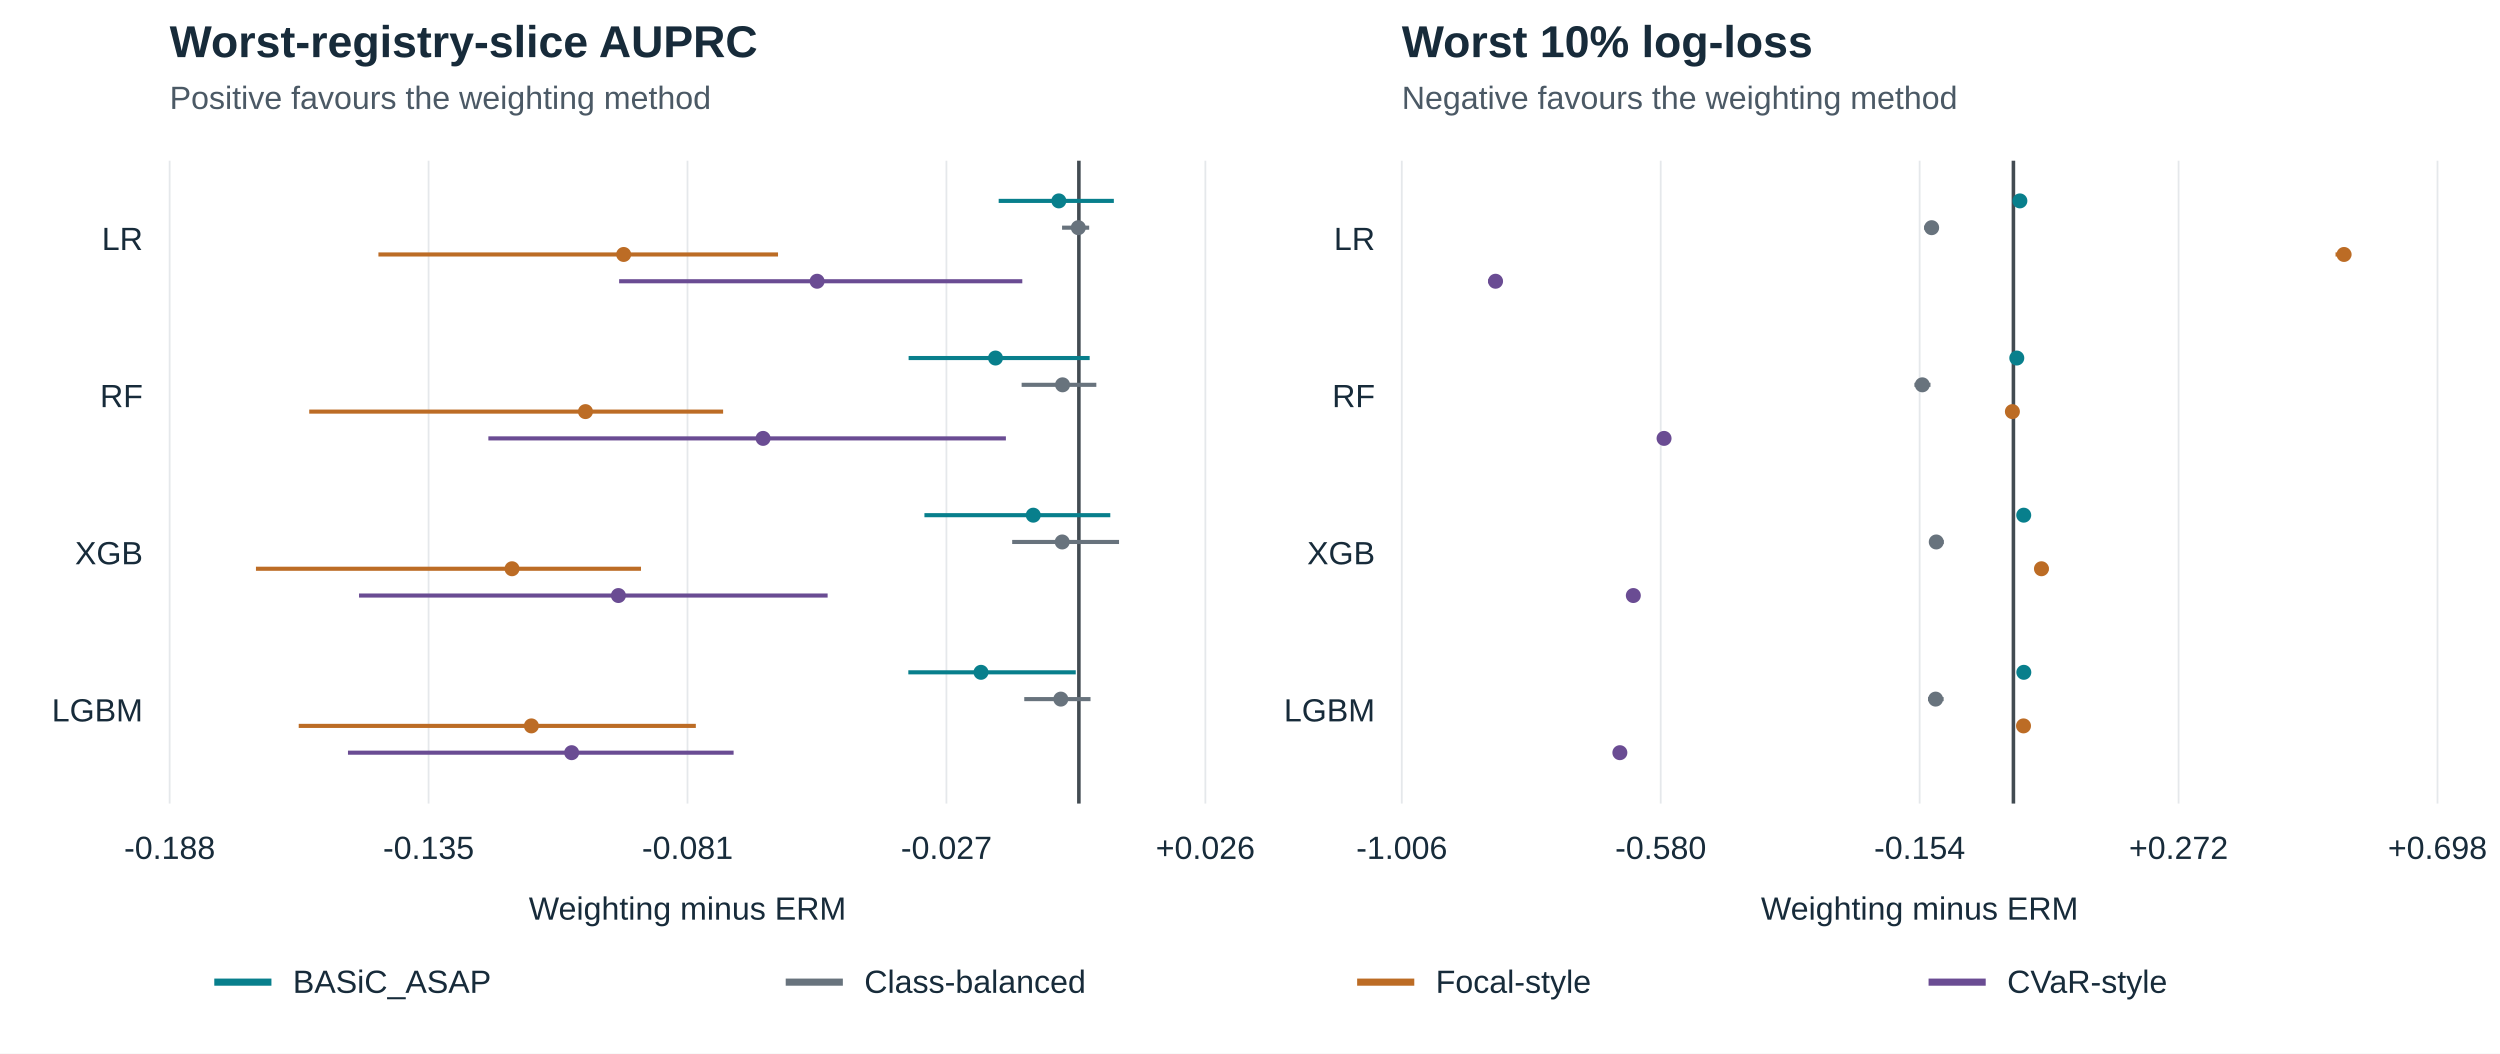
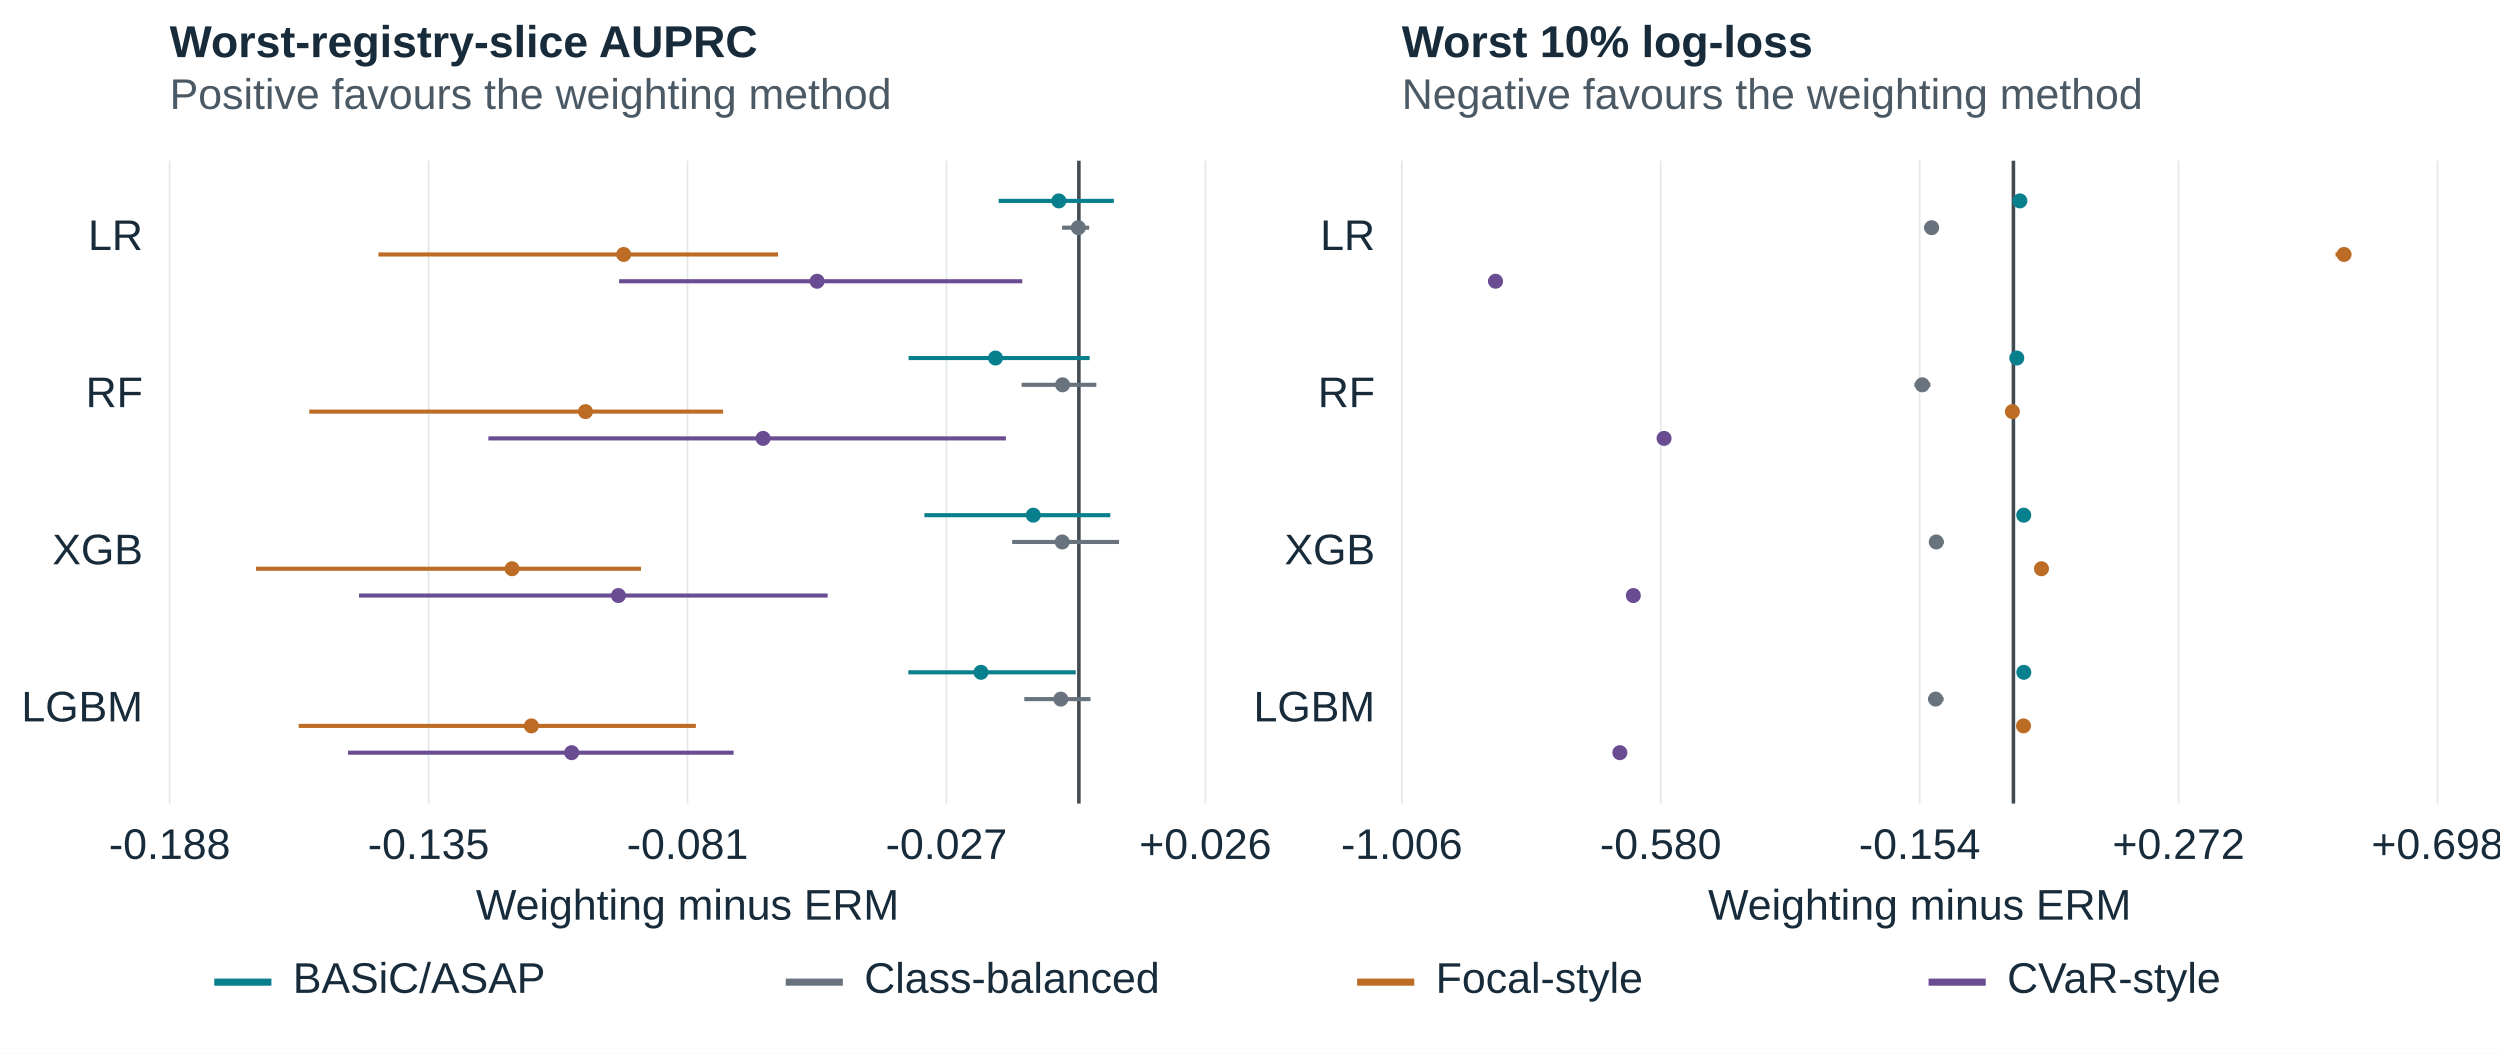
<svg xmlns="http://www.w3.org/2000/svg" width="1400" height="590" viewBox="0 0 1400 590">
  <rect width="100%" height="100%" fill="white" />
-   <g font-family="Arial, sans-serif" font-size="18" fill="#172b3a">
+   <g font-family="Arial, sans-serif" font-size="24" fill="#172b3a">
    <text x="95" y="32" font-size="25" font-weight="bold">Worst-registry-slice AUPRC</text>
    <text x="95" y="61" fill="#4b5965">Positive favours the weighting method</text>
    <line x1="95.0" y1="90" x2="95.0" y2="450" stroke="#e5e8eb" />
    <text x="95.0" y="481" text-anchor="middle">-0.188</text>
    <line x1="240" y1="90" x2="240" y2="450" stroke="#e5e8eb" />
    <text x="240" y="481" text-anchor="middle">-0.135</text>
    <line x1="385.0" y1="90" x2="385.0" y2="450" stroke="#e5e8eb" />
    <text x="385.0" y="481" text-anchor="middle">-0.081</text>
    <line x1="530.0" y1="90" x2="530.0" y2="450" stroke="#e5e8eb" />
    <text x="530.0" y="481" text-anchor="middle">-0.027</text>
    <line x1="675.0" y1="90" x2="675.0" y2="450" stroke="#e5e8eb" />
    <text x="675.0" y="481" text-anchor="middle">+0.026</text>
    <line x1="604.167" y1="90" x2="604.167" y2="450" stroke="#424b52" stroke-width="2" />
    <text x="80" y="140" text-anchor="end">LR</text>
    <line x1="559.259" y1="112.5" x2="623.757" y2="112.5" stroke="#087f8c" stroke-width="2.3" />
    <circle cx="592.951" cy="112.5" r="4.2" fill="#087f8c" />
    <line x1="594.758" y1="127.5" x2="609.942" y2="127.5" stroke="#68737d" stroke-width="2.3" />
    <circle cx="603.861" cy="127.5" r="4.2" fill="#68737d" />
    <line x1="211.913" y1="142.5" x2="435.697" y2="142.5" stroke="#bc6c25" stroke-width="2.3" />
    <circle cx="349.255" cy="142.5" r="4.2" fill="#bc6c25" />
    <line x1="346.712" y1="157.5" x2="572.486" y2="157.5" stroke="#6a4c93" stroke-width="2.3" />
    <circle cx="457.577" cy="157.5" r="4.2" fill="#6a4c93" />
    <text x="80" y="228" text-anchor="end">RF</text>
    <line x1="508.827" y1="200.5" x2="610.204" y2="200.5" stroke="#087f8c" stroke-width="2.3" />
    <circle cx="557.481" cy="200.5" r="4.2" fill="#087f8c" />
    <line x1="572.115" y1="215.5" x2="613.945" y2="215.5" stroke="#68737d" stroke-width="2.3" />
    <circle cx="595.029" cy="215.5" r="4.2" fill="#68737d" />
    <line x1="173.169" y1="230.5" x2="404.944" y2="230.5" stroke="#bc6c25" stroke-width="2.3" />
    <circle cx="327.867" cy="230.5" r="4.2" fill="#bc6c25" />
    <line x1="273.481" y1="245.5" x2="563.304" y2="245.5" stroke="#6a4c93" stroke-width="2.3" />
    <circle cx="427.329" cy="245.5" r="4.2" fill="#6a4c93" />
    <text x="80" y="316" text-anchor="end">XGB</text>
    <line x1="517.681" y1="288.5" x2="621.765" y2="288.5" stroke="#087f8c" stroke-width="2.3" />
    <circle cx="578.628" cy="288.5" r="4.2" fill="#087f8c" />
    <line x1="566.821" y1="303.5" x2="626.667" y2="303.5" stroke="#68737d" stroke-width="2.3" />
    <circle cx="594.839" cy="303.5" r="4.2" fill="#68737d" />
    <line x1="143.333" y1="318.5" x2="358.961" y2="318.5" stroke="#bc6c25" stroke-width="2.3" />
    <circle cx="286.733" cy="318.5" r="4.2" fill="#bc6c25" />
    <line x1="201.055" y1="333.5" x2="463.472" y2="333.5" stroke="#6a4c93" stroke-width="2.3" />
    <circle cx="346.315" cy="333.5" r="4.2" fill="#6a4c93" />
    <text x="80" y="404" text-anchor="end">LGBM</text>
    <line x1="508.661" y1="376.5" x2="602.422" y2="376.5" stroke="#087f8c" stroke-width="2.3" />
    <circle cx="549.353" cy="376.5" r="4.2" fill="#087f8c" />
    <line x1="573.58" y1="391.5" x2="610.688" y2="391.5" stroke="#68737d" stroke-width="2.3" />
    <circle cx="594.055" cy="391.5" r="4.2" fill="#68737d" />
    <line x1="167.281" y1="406.5" x2="389.663" y2="406.5" stroke="#bc6c25" stroke-width="2.3" />
    <circle cx="297.582" cy="406.5" r="4.2" fill="#bc6c25" />
    <line x1="194.86" y1="421.5" x2="410.818" y2="421.5" stroke="#6a4c93" stroke-width="2.3" />
    <circle cx="320.124" cy="421.5" r="4.2" fill="#6a4c93" />
    <text x="385.0" y="515" text-anchor="middle">Weighting minus ERM</text>
    <text x="785" y="32" font-size="25" font-weight="bold">Worst 10% log-loss</text>
    <text x="785" y="61" fill="#4b5965">Negative favours the weighting method</text>
    <line x1="785.0" y1="90" x2="785.0" y2="450" stroke="#e5e8eb" />
    <text x="785.0" y="481" text-anchor="middle">-1.006</text>
    <line x1="930.0" y1="90" x2="930.0" y2="450" stroke="#e5e8eb" />
    <text x="930.0" y="481" text-anchor="middle">-0.580</text>
    <line x1="1075.0" y1="90" x2="1075.0" y2="450" stroke="#e5e8eb" />
    <text x="1075.0" y="481" text-anchor="middle">-0.154</text>
    <line x1="1220.0" y1="90" x2="1220.0" y2="450" stroke="#e5e8eb" />
    <text x="1220.0" y="481" text-anchor="middle">+0.272</text>
    <line x1="1365.0" y1="90" x2="1365.0" y2="450" stroke="#e5e8eb" />
    <text x="1365.0" y="481" text-anchor="middle">+0.698</text>
    <line x1="1127.511" y1="90" x2="1127.511" y2="450" stroke="#424b52" stroke-width="2" />
    <text x="770" y="140" text-anchor="end">LR</text>
    <line x1="1130.317" y1="112.5" x2="1132.011" y2="112.5" stroke="#087f8c" stroke-width="2.3" />
    <circle cx="1131.13" cy="112.5" r="4.2" fill="#087f8c" />
    <line x1="1077.487" y1="127.5" x2="1085.443" y2="127.5" stroke="#68737d" stroke-width="2.3" />
    <circle cx="1081.723" cy="127.5" r="4.2" fill="#68737d" />
    <line x1="1307.89" y1="142.5" x2="1316.667" y2="142.5" stroke="#bc6c25" stroke-width="2.3" />
    <circle cx="1312.65" cy="142.5" r="4.2" fill="#bc6c25" />
    <line x1="833.333" y1="157.5" x2="841.274" y2="157.5" stroke="#6a4c93" stroke-width="2.3" />
    <circle cx="837.506" cy="157.5" r="4.2" fill="#6a4c93" />
    <text x="770" y="228" text-anchor="end">RF</text>
    <line x1="1128.64" y1="200.5" x2="1129.998" y2="200.5" stroke="#087f8c" stroke-width="2.3" />
    <circle cx="1129.403" cy="200.5" r="4.2" fill="#087f8c" />
    <line x1="1072.083" y1="215.5" x2="1081.071" y2="215.5" stroke="#68737d" stroke-width="2.3" />
    <circle cx="1076.488" cy="215.5" r="4.2" fill="#68737d" />
    <line x1="1123.282" y1="230.5" x2="1130.201" y2="230.5" stroke="#bc6c25" stroke-width="2.3" />
    <circle cx="1126.942" cy="230.5" r="4.2" fill="#bc6c25" />
    <line x1="928.315" y1="245.5" x2="935.223" y2="245.5" stroke="#6a4c93" stroke-width="2.3" />
    <circle cx="931.87" cy="245.5" r="4.2" fill="#6a4c93" />
    <text x="770" y="316" text-anchor="end">XGB</text>
    <line x1="1132.689" y1="288.5" x2="1134.19" y2="288.5" stroke="#087f8c" stroke-width="2.3" />
    <circle cx="1133.284" cy="288.5" r="4.2" fill="#087f8c" />
    <line x1="1080.246" y1="303.5" x2="1088.486" y2="303.5" stroke="#68737d" stroke-width="2.3" />
    <circle cx="1084.306" cy="303.5" r="4.2" fill="#68737d" />
    <line x1="1140.071" y1="318.5" x2="1147.119" y2="318.5" stroke="#bc6c25" stroke-width="2.3" />
    <circle cx="1143.214" cy="318.5" r="4.2" fill="#bc6c25" />
    <line x1="911.215" y1="333.5" x2="918.251" y2="333.5" stroke="#6a4c93" stroke-width="2.3" />
    <circle cx="914.662" cy="333.5" r="4.2" fill="#6a4c93" />
    <text x="770" y="404" text-anchor="end">LGBM</text>
    <line x1="1132.295" y1="376.5" x2="1134.011" y2="376.5" stroke="#087f8c" stroke-width="2.3" />
    <circle cx="1133.338" cy="376.5" r="4.2" fill="#087f8c" />
    <line x1="1079.709" y1="391.5" x2="1088.434" y2="391.5" stroke="#68737d" stroke-width="2.3" />
    <circle cx="1083.946" cy="391.5" r="4.2" fill="#68737d" />
    <line x1="1129.718" y1="406.5" x2="1136.463" y2="406.5" stroke="#bc6c25" stroke-width="2.3" />
    <circle cx="1133.166" cy="406.5" r="4.2" fill="#bc6c25" />
    <line x1="903.794" y1="421.5" x2="910.507" y2="421.5" stroke="#6a4c93" stroke-width="2.3" />
    <circle cx="907.125" cy="421.5" r="4.2" fill="#6a4c93" />
    <text x="1075.0" y="515" text-anchor="middle">Weighting minus ERM</text>
    <line x1="120" y1="550" x2="152" y2="550" stroke="#087f8c" stroke-width="4" />
-     <text x="164" y="556">BASiC_ASAP</text>
+     <text x="164" y="556">BASiC/ASAP</text>
    <line x1="440" y1="550" x2="472" y2="550" stroke="#68737d" stroke-width="4" />
    <text x="484" y="556">Class-balanced</text>
    <line x1="760" y1="550" x2="792" y2="550" stroke="#bc6c25" stroke-width="4" />
    <text x="804" y="556">Focal-style</text>
    <line x1="1080" y1="550" x2="1112" y2="550" stroke="#6a4c93" stroke-width="4" />
    <text x="1124" y="556">CVaR-style</text>
  </g>
</svg>
